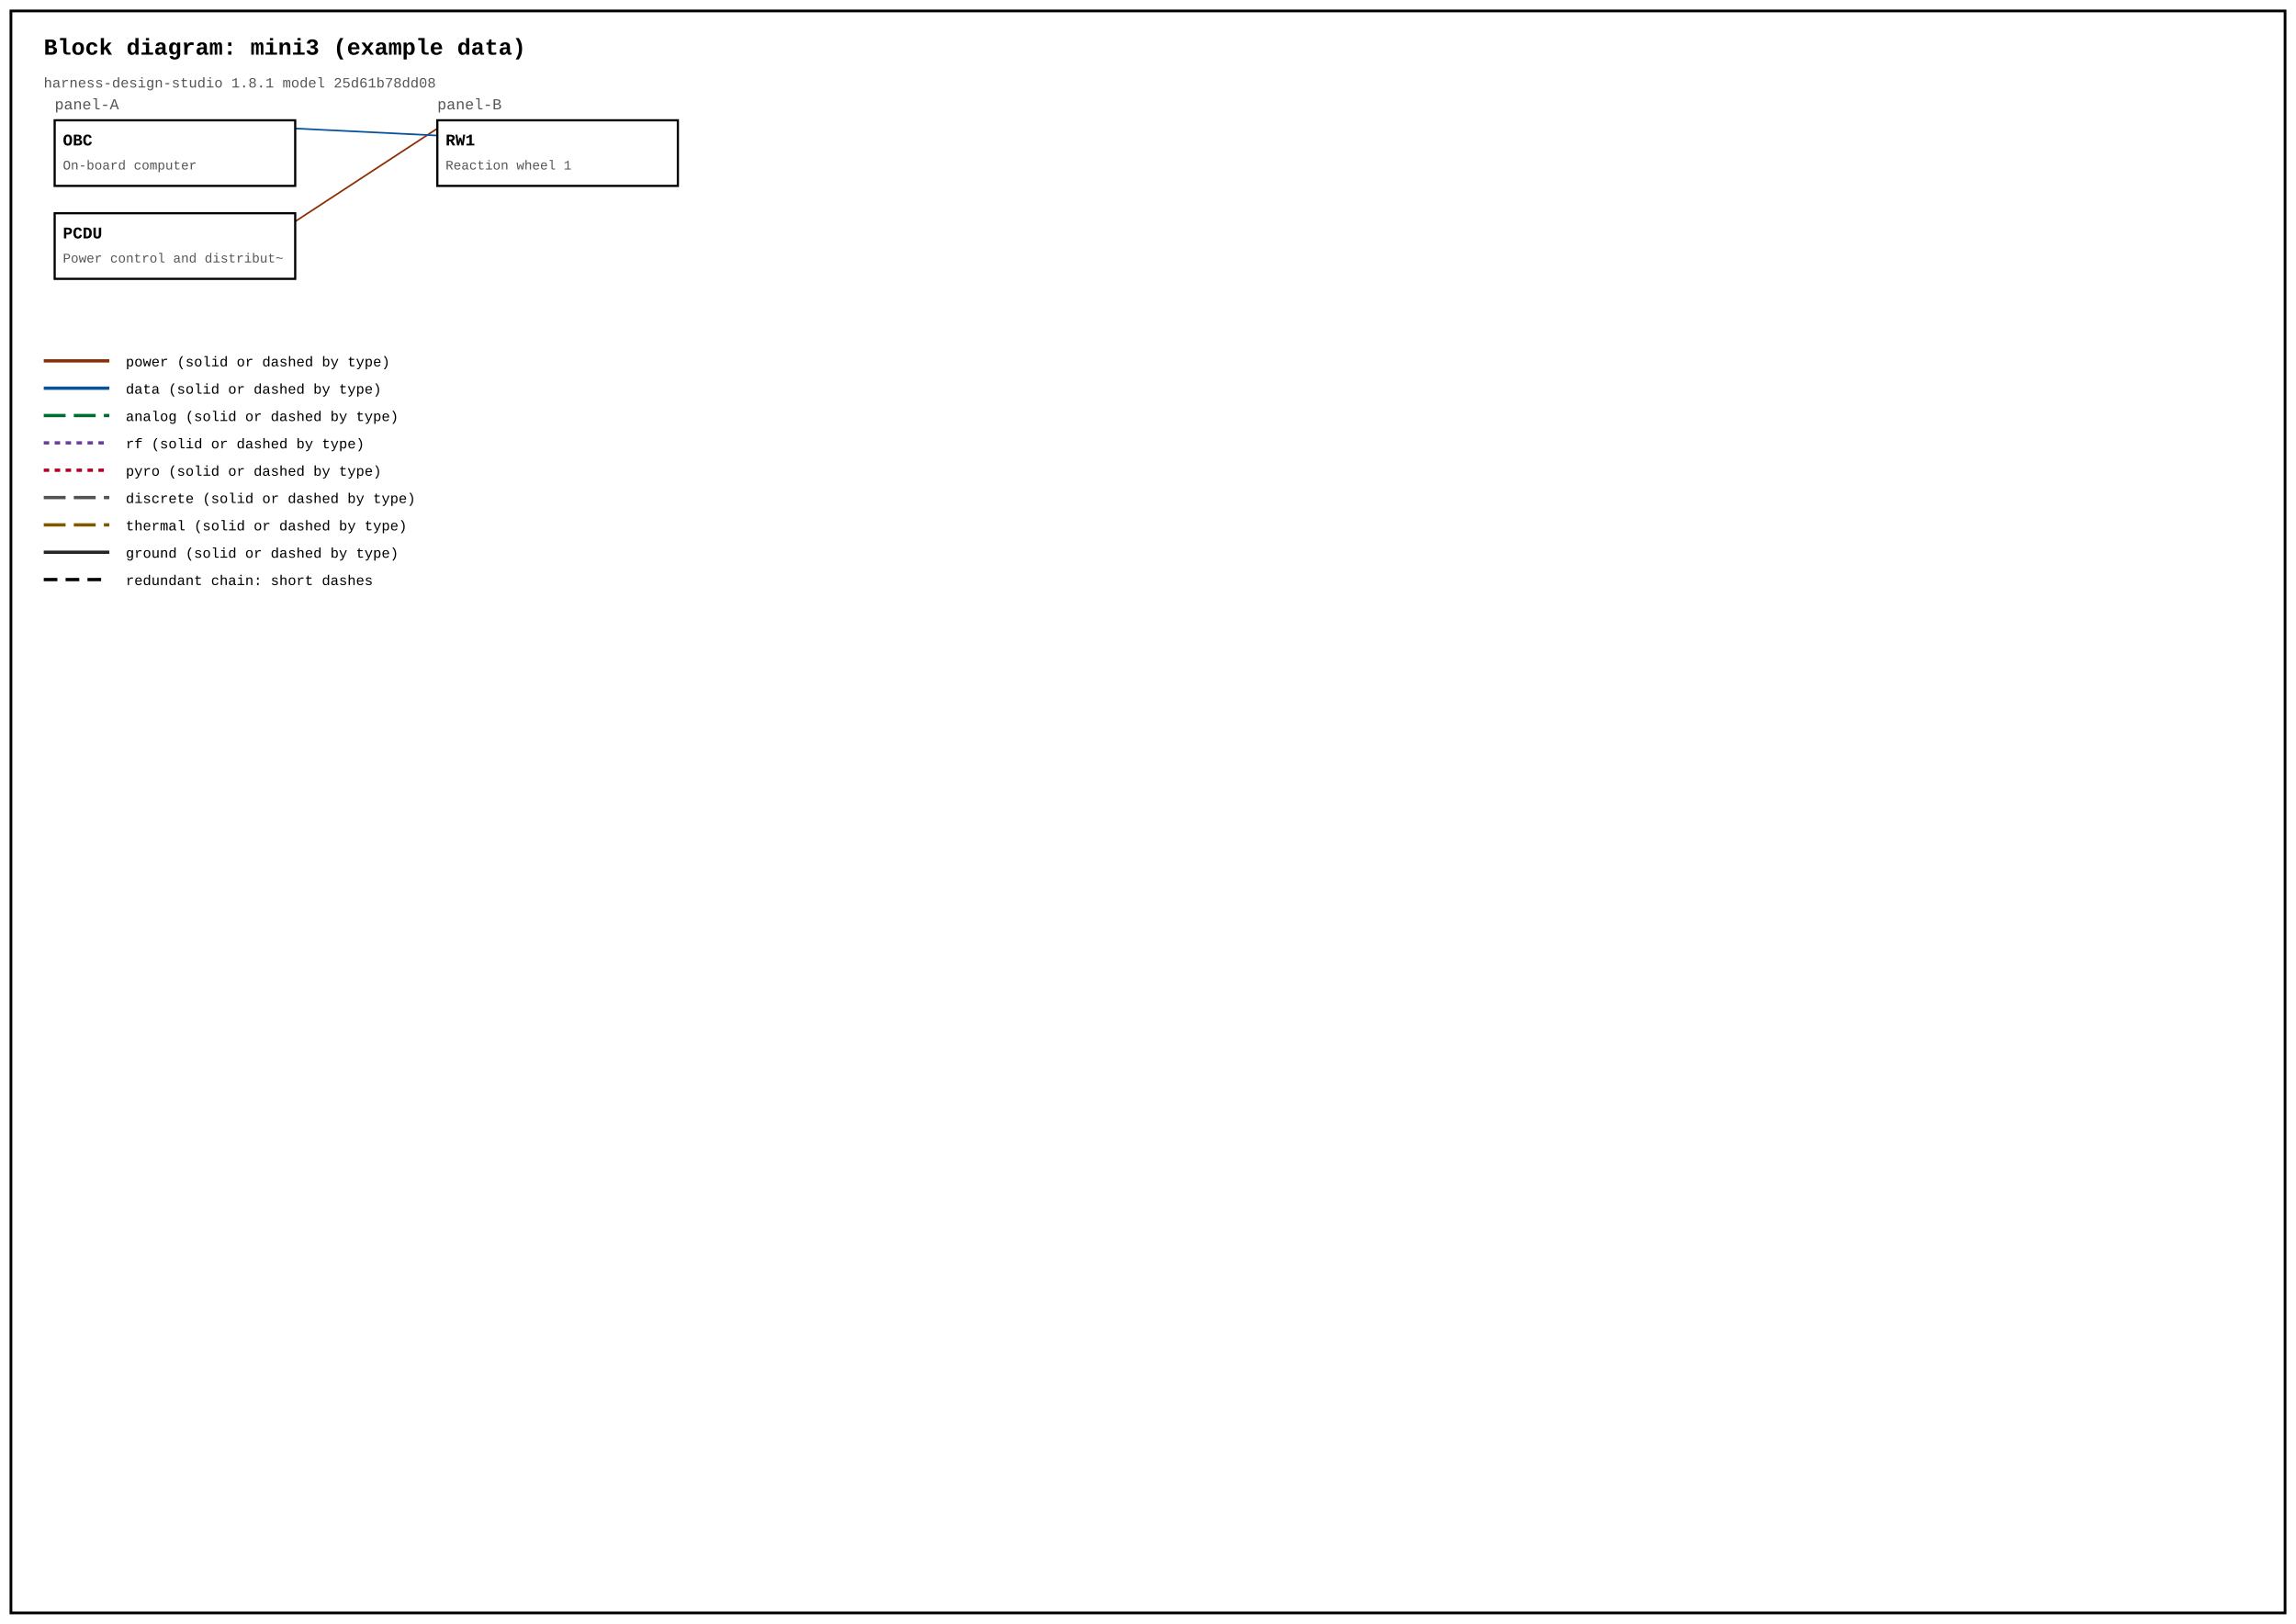
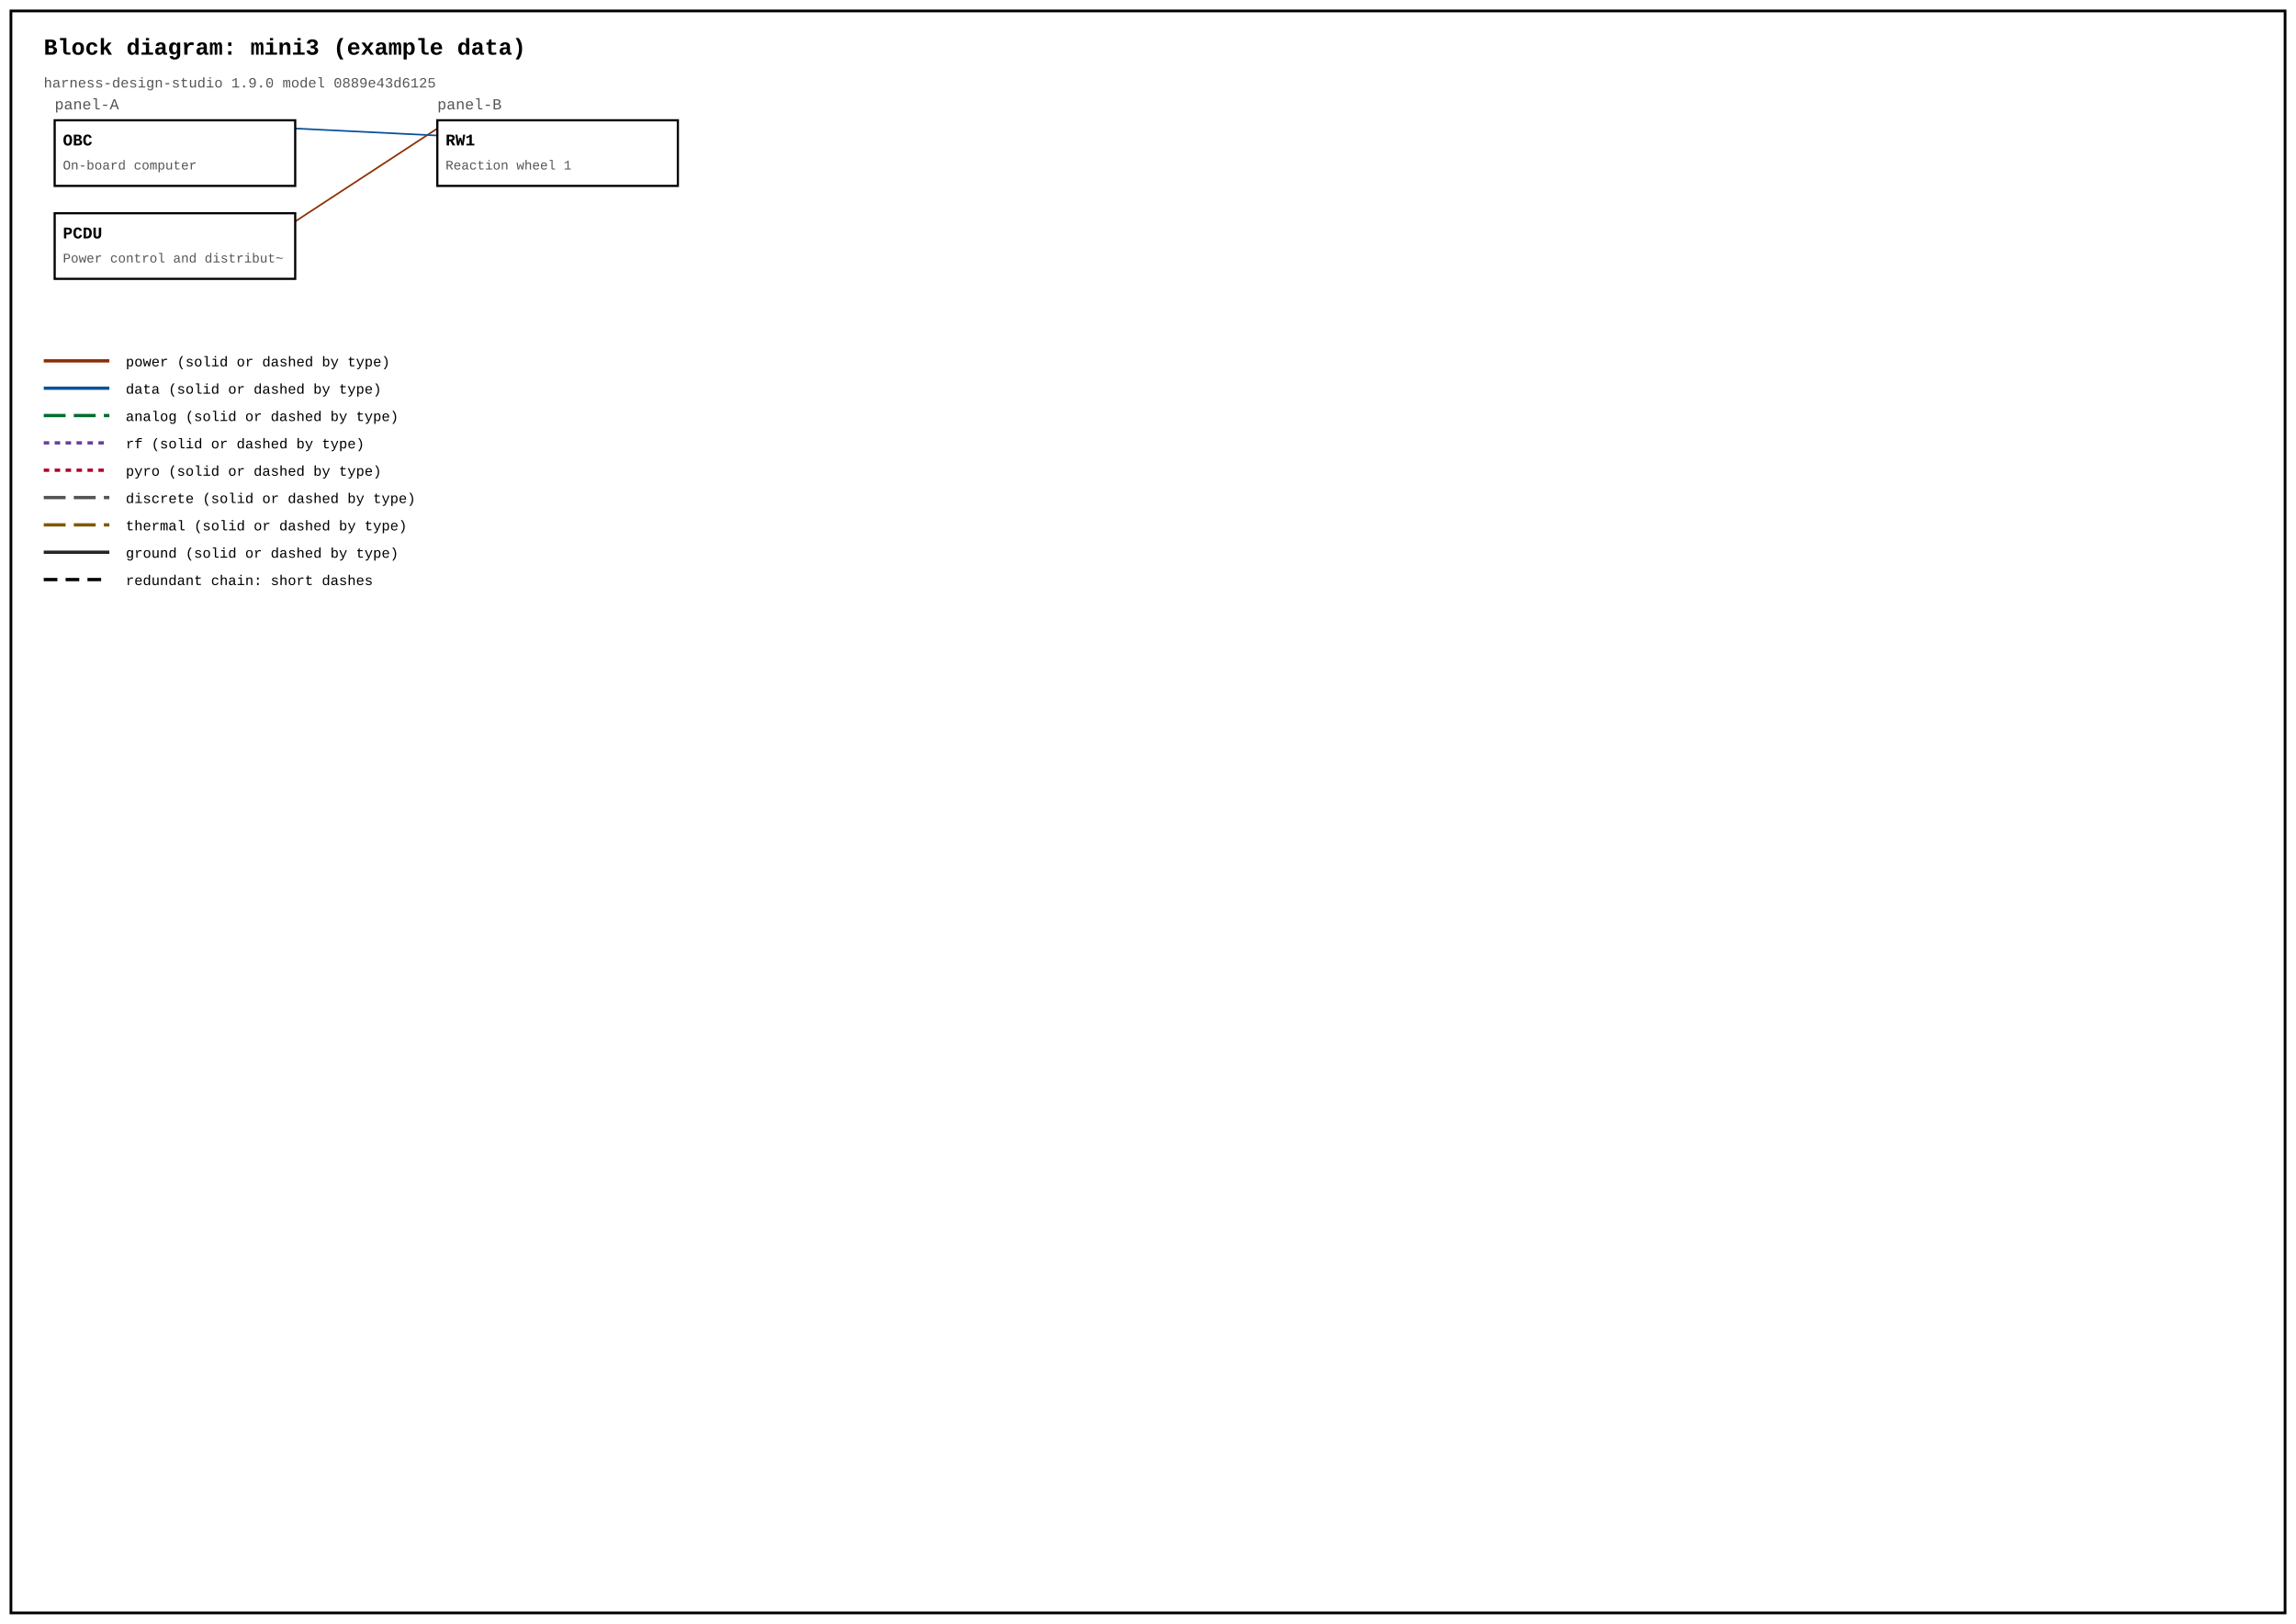
<svg xmlns="http://www.w3.org/2000/svg" width="420mm" height="297mm" viewBox="0 0 420 297" font-family="Courier New, Courier, monospace">
  <rect x="0" y="0" width="420" height="297" fill="#ffffff" />
  <rect x="2" y="2" width="416" height="293" fill="none" stroke="#000000" stroke-width="0.5" />
  <text x="8" y="10" font-size="4.2" font-weight="bold" text-anchor="start" fill="#000000">Block diagram: mini3 (example data)</text>
-   <text x="8" y="16" font-size="2.6" text-anchor="start" fill="#555555">harness-design-studio 1.8.1 model 25d61b78dd08</text>
+   <text x="8" y="16" font-size="2.6" text-anchor="start" fill="#555555">harness-design-studio 1.9.0 model 0889e43d6125</text>
  <text x="10" y="20" font-size="2.8" text-anchor="start" fill="#555555">panel-A</text>
  <text x="80" y="20" font-size="2.8" text-anchor="start" fill="#555555">panel-B</text>
  <line x1="54" y1="40.5" x2="80" y2="23.5" stroke="#8c2d04" stroke-width="0.3" />
  <line x1="54" y1="23.5" x2="80" y2="24.786" stroke="#08519c" stroke-width="0.3" />
  <rect x="10" y="22" width="44" height="12" fill="#ffffff" stroke="#000000" stroke-width="0.4" />
  <text x="11.5" y="26.6" font-size="3" font-weight="bold" text-anchor="start" fill="#000000">OBC</text>
  <text x="11.5" y="31" font-size="2.4" text-anchor="start" fill="#555555">On-board computer</text>
  <rect x="10" y="39" width="44" height="12" fill="#ffffff" stroke="#000000" stroke-width="0.4" />
  <text x="11.5" y="43.6" font-size="3" font-weight="bold" text-anchor="start" fill="#000000">PCDU</text>
  <text x="11.5" y="48" font-size="2.4" text-anchor="start" fill="#555555">Power control and distribut~</text>
  <rect x="80" y="22" width="44" height="12" fill="#ffffff" stroke="#000000" stroke-width="0.4" />
  <text x="81.5" y="26.6" font-size="3" font-weight="bold" text-anchor="start" fill="#000000">RW1</text>
  <text x="81.5" y="31" font-size="2.4" text-anchor="start" fill="#555555">Reaction wheel 1</text>
  <line x1="8" y1="66" x2="20" y2="66" stroke="#8c2d04" stroke-width="0.6" />
  <text x="23" y="67" font-size="2.6" text-anchor="start" fill="#000000">power (solid or dashed by type)</text>
  <line x1="8" y1="71" x2="20" y2="71" stroke="#08519c" stroke-width="0.6" />
  <text x="23" y="72" font-size="2.6" text-anchor="start" fill="#000000">data (solid or dashed by type)</text>
  <line x1="8" y1="76" x2="20" y2="76" stroke="#006d2c" stroke-width="0.6" stroke-dasharray="4 1.5" />
  <text x="23" y="77" font-size="2.6" text-anchor="start" fill="#000000">analog (solid or dashed by type)</text>
  <line x1="8" y1="81" x2="20" y2="81" stroke="#6a3d9a" stroke-width="0.6" stroke-dasharray="1 1" />
  <text x="23" y="82" font-size="2.6" text-anchor="start" fill="#000000">rf (solid or dashed by type)</text>
  <line x1="8" y1="86" x2="20" y2="86" stroke="#b10026" stroke-width="0.6" stroke-dasharray="1 1" />
  <text x="23" y="87" font-size="2.6" text-anchor="start" fill="#000000">pyro (solid or dashed by type)</text>
  <line x1="8" y1="91" x2="20" y2="91" stroke="#525252" stroke-width="0.6" stroke-dasharray="4 1.5" />
  <text x="23" y="92" font-size="2.6" text-anchor="start" fill="#000000">discrete (solid or dashed by type)</text>
  <line x1="8" y1="96" x2="20" y2="96" stroke="#7f5800" stroke-width="0.6" stroke-dasharray="4 1.5" />
  <text x="23" y="97" font-size="2.6" text-anchor="start" fill="#000000">thermal (solid or dashed by type)</text>
  <line x1="8" y1="101" x2="20" y2="101" stroke="#252525" stroke-width="0.6" />
  <text x="23" y="102" font-size="2.6" text-anchor="start" fill="#000000">ground (solid or dashed by type)</text>
  <line x1="8" y1="106" x2="20" y2="106" stroke="#000000" stroke-width="0.6" stroke-dasharray="2.5 1.5" />
  <text x="23" y="107" font-size="2.6" text-anchor="start" fill="#000000">redundant chain: short dashes</text>
</svg>
